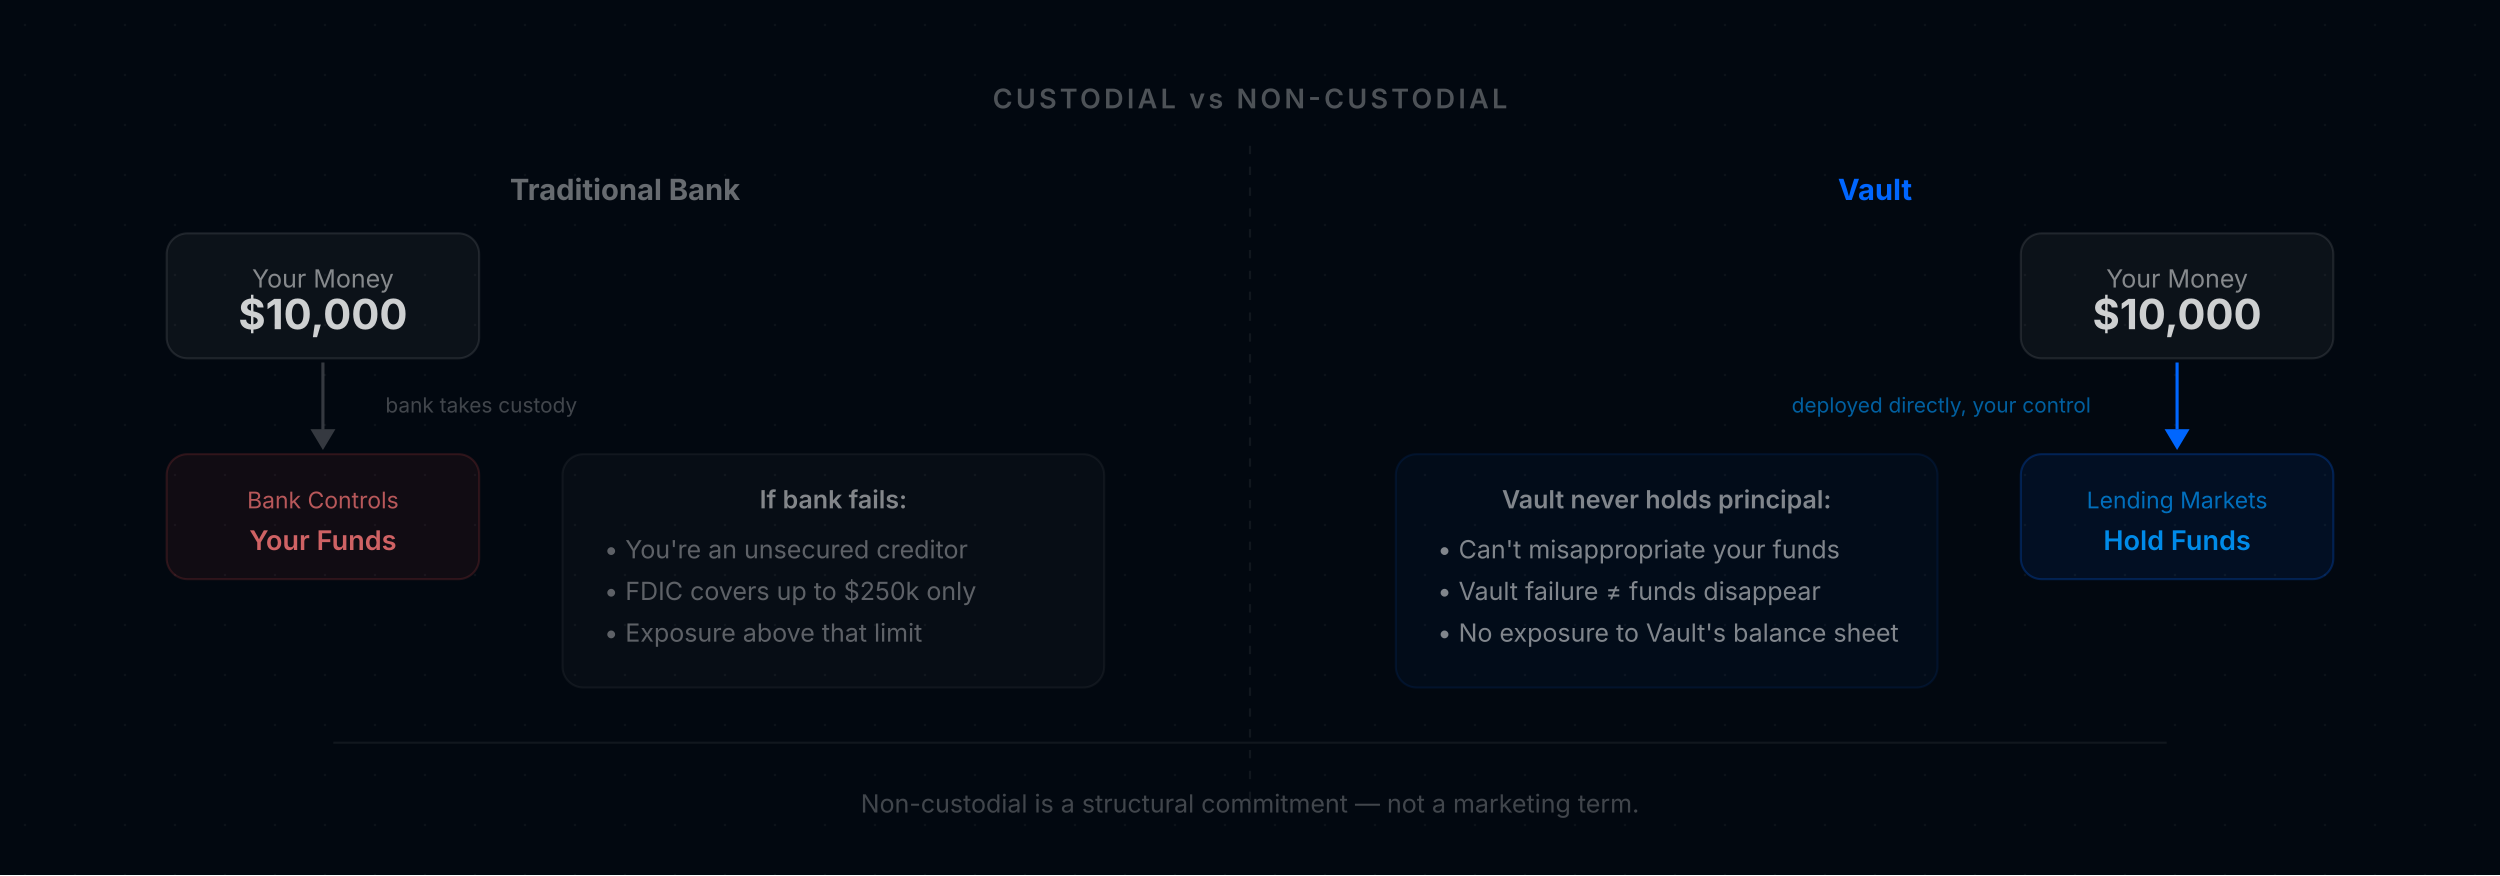
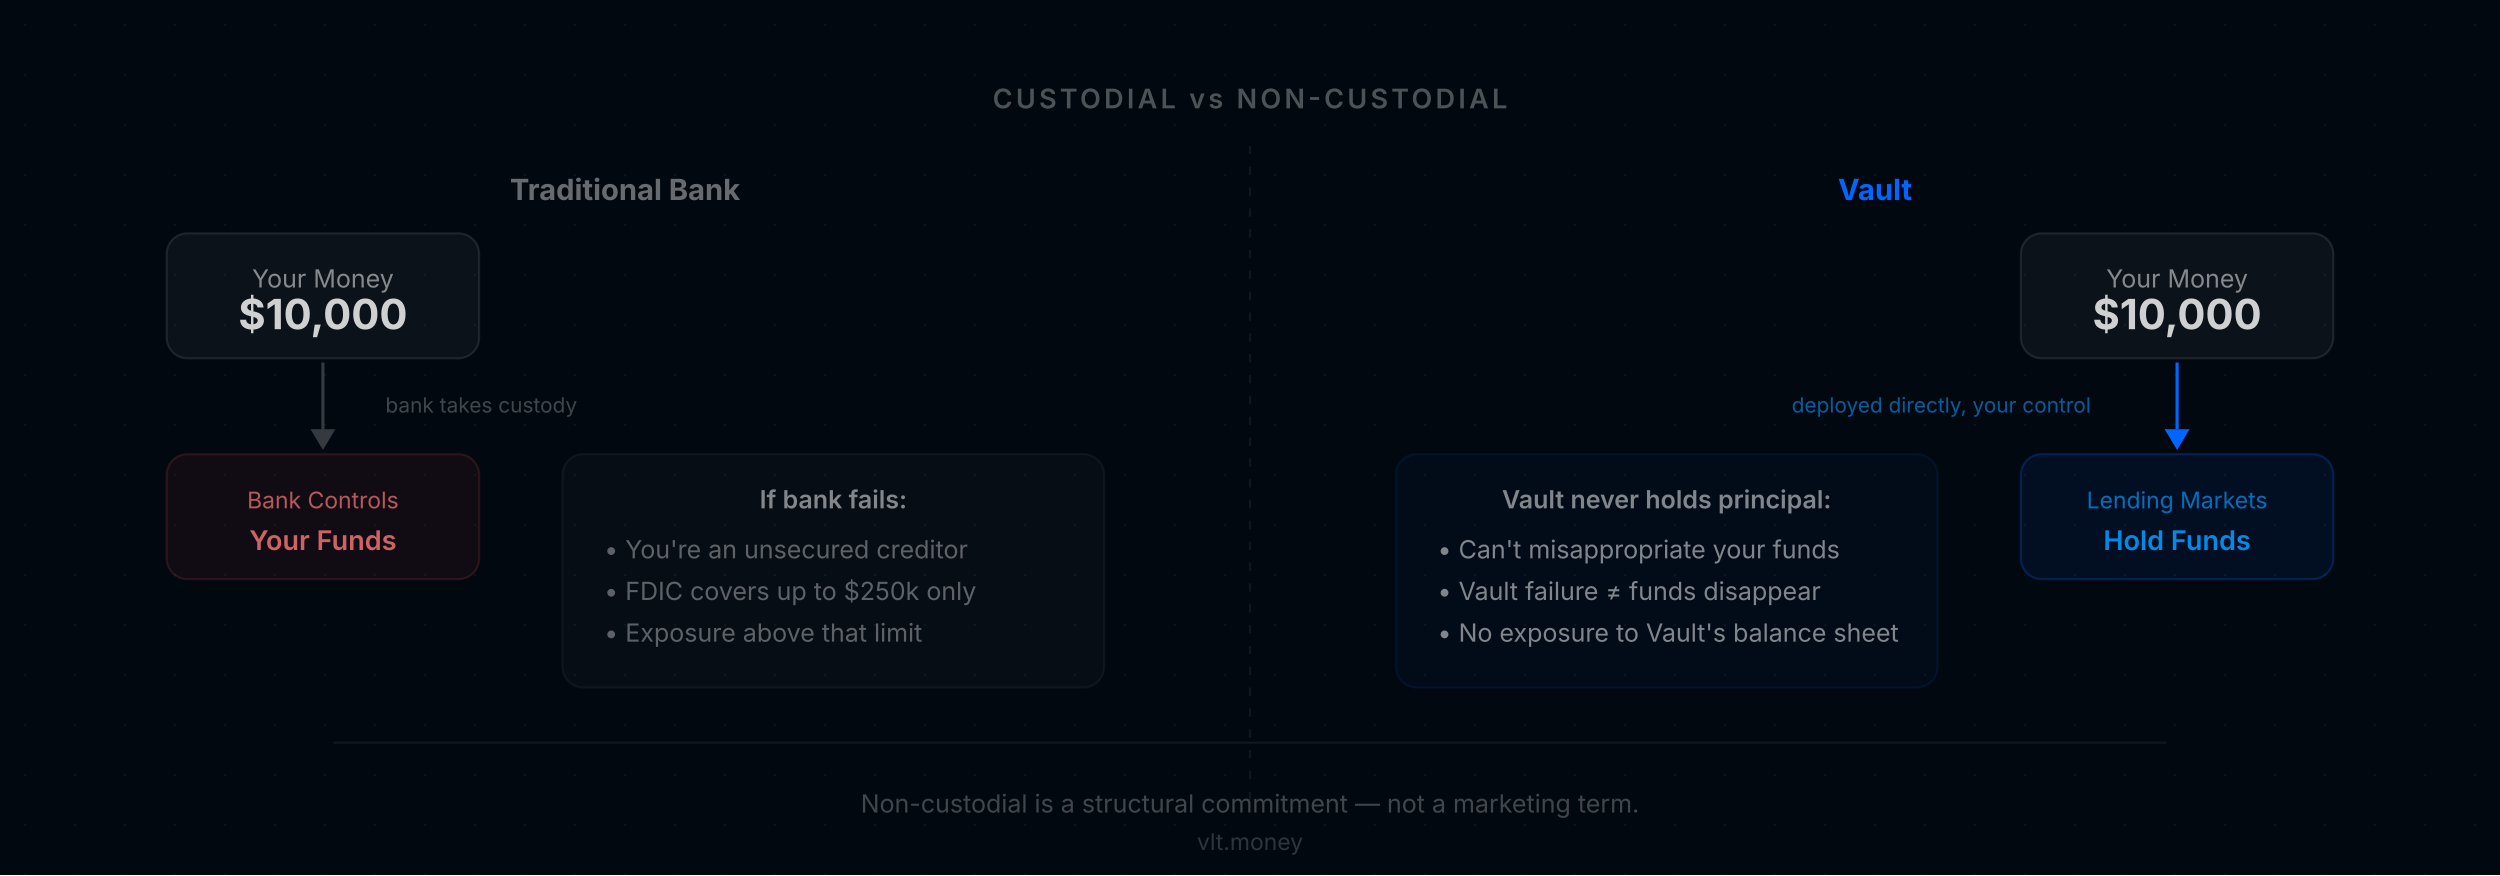
<svg xmlns="http://www.w3.org/2000/svg" width="1200" height="420">
  <defs>
    <pattern id="dots" width="24" height="24" patternUnits="userSpaceOnUse">
      <circle cx="12" cy="12" r="0.6" fill="rgba(255,255,255,0.04)" />
    </pattern>
    <linearGradient id="blueGrad" x1="0" y1="0" x2="1" y2="0">
      <stop offset="0%" stop-color="#0066FF" />
      <stop offset="100%" stop-color="#00A3FF" />
    </linearGradient>
  </defs>
  <rect width="1200" height="420" fill="#020810" />
  <rect width="1200" height="420" fill="url(#dots)" />
  <text x="600" y="52" text-anchor="middle" font-family="Inter, system-ui, sans-serif" font-size="13" font-weight="600" letter-spacing="0.12em" fill="rgba(255,255,255,0.3)">CUSTODIAL vs NON-CUSTODIAL</text>
  <line x1="600" y1="70" x2="600" y2="390" stroke="rgba(255,255,255,0.06)" stroke-width="1" stroke-dasharray="4 6" />
  <text x="300" y="96" text-anchor="middle" font-family="Inter, system-ui, sans-serif" font-size="14" font-weight="700" fill="rgba(255,255,255,0.4)">Traditional Bank</text>
  <rect x="80" y="112" width="150" height="60" rx="10" fill="rgba(255,255,255,0.04)" stroke="rgba(255,255,255,0.1)" stroke-width="1" />
  <text x="155" y="138" text-anchor="middle" font-family="Inter, system-ui, sans-serif" font-size="12" fill="rgba(255,255,255,0.5)">Your Money</text>
  <text x="155" y="158" text-anchor="middle" font-family="Inter, system-ui, sans-serif" font-size="20" font-weight="700" fill="rgba(255,255,255,0.8)">$10,000</text>
  <line x1="155" y1="174" x2="155" y2="206" stroke="rgba(255,255,255,0.2)" stroke-width="1.5" />
  <polygon points="149,206 155,216 161,206" fill="rgba(255,255,255,0.2)" />
  <text x="185" y="198" font-family="Inter, system-ui, sans-serif" font-size="10" fill="rgba(255,255,255,0.25)">bank takes custody</text>
  <rect x="80" y="218" width="150" height="60" rx="10" fill="rgba(255,80,80,0.06)" stroke="rgba(255,80,80,0.15)" stroke-width="1" />
  <text x="155" y="244" text-anchor="middle" font-family="Inter, system-ui, sans-serif" font-size="11" fill="rgba(255,120,120,0.7)">Bank Controls</text>
  <text x="155" y="264" text-anchor="middle" font-family="Inter, system-ui, sans-serif" font-size="13" font-weight="600" fill="rgba(255,120,120,0.8)">Your Funds</text>
  <rect x="270" y="218" width="260" height="112" rx="10" fill="rgba(255,255,255,0.02)" stroke="rgba(255,255,255,0.05)" stroke-width="1" />
  <text x="400" y="244" text-anchor="middle" font-family="Inter, system-ui, sans-serif" font-size="12" font-weight="600" fill="rgba(255,255,255,0.5)">If bank fails:</text>
  <text x="290" y="268" font-family="Inter, system-ui, sans-serif" font-size="12" fill="rgba(255,255,255,0.35)">• You're an unsecured creditor</text>
  <text x="290" y="288" font-family="Inter, system-ui, sans-serif" font-size="12" fill="rgba(255,255,255,0.35)">• FDIC covers up to $250k only</text>
  <text x="290" y="308" font-family="Inter, system-ui, sans-serif" font-size="12" fill="rgba(255,255,255,0.35)">• Exposure above that limit</text>
  <text x="900" y="96" text-anchor="middle" font-family="Inter, system-ui, sans-serif" font-size="14" font-weight="700" fill="#0066FF">Vault</text>
  <rect x="970" y="112" width="150" height="60" rx="10" fill="rgba(255,255,255,0.04)" stroke="rgba(255,255,255,0.1)" stroke-width="1" />
  <text x="1045" y="138" text-anchor="middle" font-family="Inter, system-ui, sans-serif" font-size="12" fill="rgba(255,255,255,0.5)">Your Money</text>
  <text x="1045" y="158" text-anchor="middle" font-family="Inter, system-ui, sans-serif" font-size="20" font-weight="700" fill="rgba(255,255,255,0.8)">$10,000</text>
  <line x1="1045" y1="174" x2="1045" y2="206" stroke="#0066FF" stroke-width="1.5" />
  <polygon points="1039,206 1045,216 1051,206" fill="#0066FF" />
  <text x="860" y="198" font-family="Inter, system-ui, sans-serif" font-size="10" fill="rgba(0,153,255,0.6)">deployed directly, your control</text>
  <rect x="970" y="218" width="150" height="60" rx="10" fill="rgba(0,102,255,0.08)" stroke="rgba(0,102,255,0.25)" stroke-width="1" />
  <text x="1045" y="244" text-anchor="middle" font-family="Inter, system-ui, sans-serif" font-size="11" fill="rgba(0,153,255,0.7)">Lending Markets</text>
  <text x="1045" y="264" text-anchor="middle" font-family="Inter, system-ui, sans-serif" font-size="13" font-weight="600" fill="rgba(0,153,255,0.9)">Hold Funds</text>
  <rect x="670" y="218" width="260" height="112" rx="10" fill="rgba(0,102,255,0.04)" stroke="rgba(0,102,255,0.1)" stroke-width="1" />
  <text x="800" y="244" text-anchor="middle" font-family="Inter, system-ui, sans-serif" font-size="12" font-weight="600" fill="rgba(255,255,255,0.5)">Vault never holds principal:</text>
  <text x="690" y="268" font-family="Inter, system-ui, sans-serif" font-size="12" fill="rgba(255,255,255,0.5)">• Can't misappropriate your funds</text>
  <text x="690" y="288" font-family="Inter, system-ui, sans-serif" font-size="12" fill="rgba(255,255,255,0.5)">• Vault failure ≠ funds disappear</text>
  <text x="690" y="308" font-family="Inter, system-ui, sans-serif" font-size="12" fill="rgba(255,255,255,0.5)">• No exposure to Vault's balance sheet</text>
  <rect x="160" y="356" width="880" height="1" fill="rgba(255,255,255,0.06)" />
  <text x="600" y="390" text-anchor="middle" font-family="Inter, system-ui, sans-serif" font-size="12" fill="rgba(255,255,255,0.25)">Non-custodial is a structural commitment — not a marketing term.</text>
+   <text x="600" y="408" text-anchor="middle" font-family="Inter, system-ui, sans-serif" font-size="11" fill="rgba(255,255,255,0.18)">vlt.money</text>
</svg>
